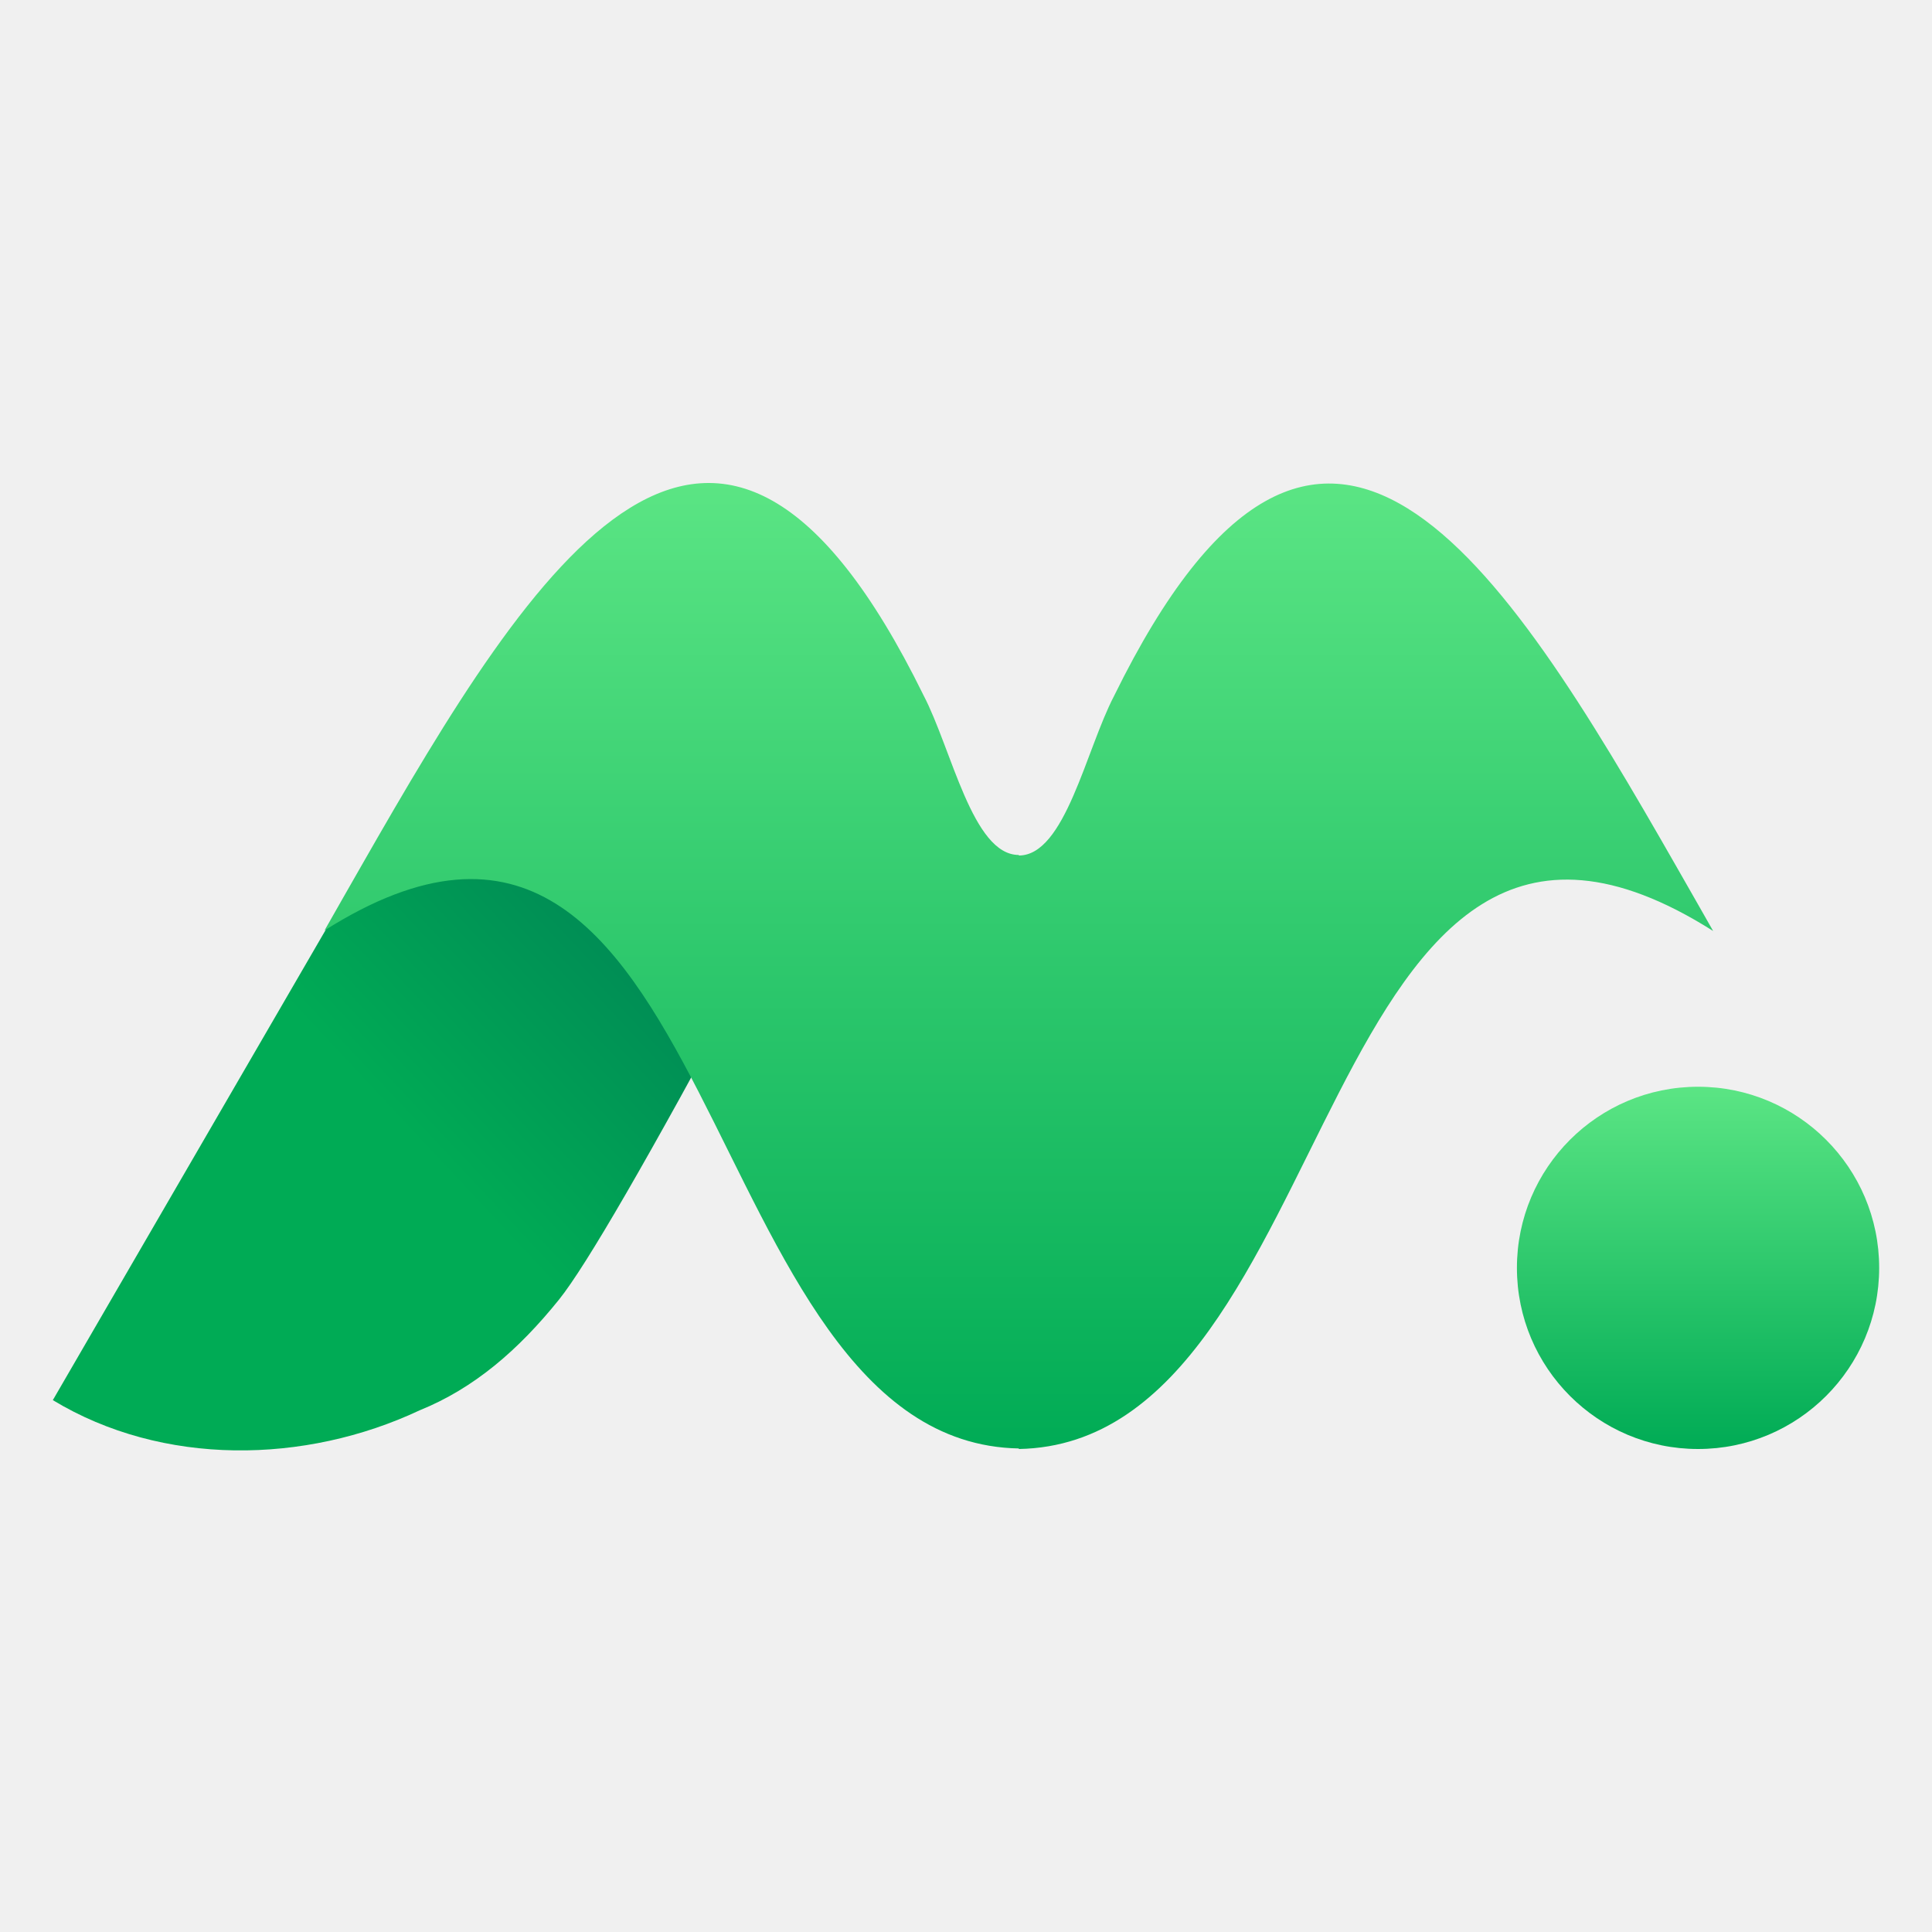
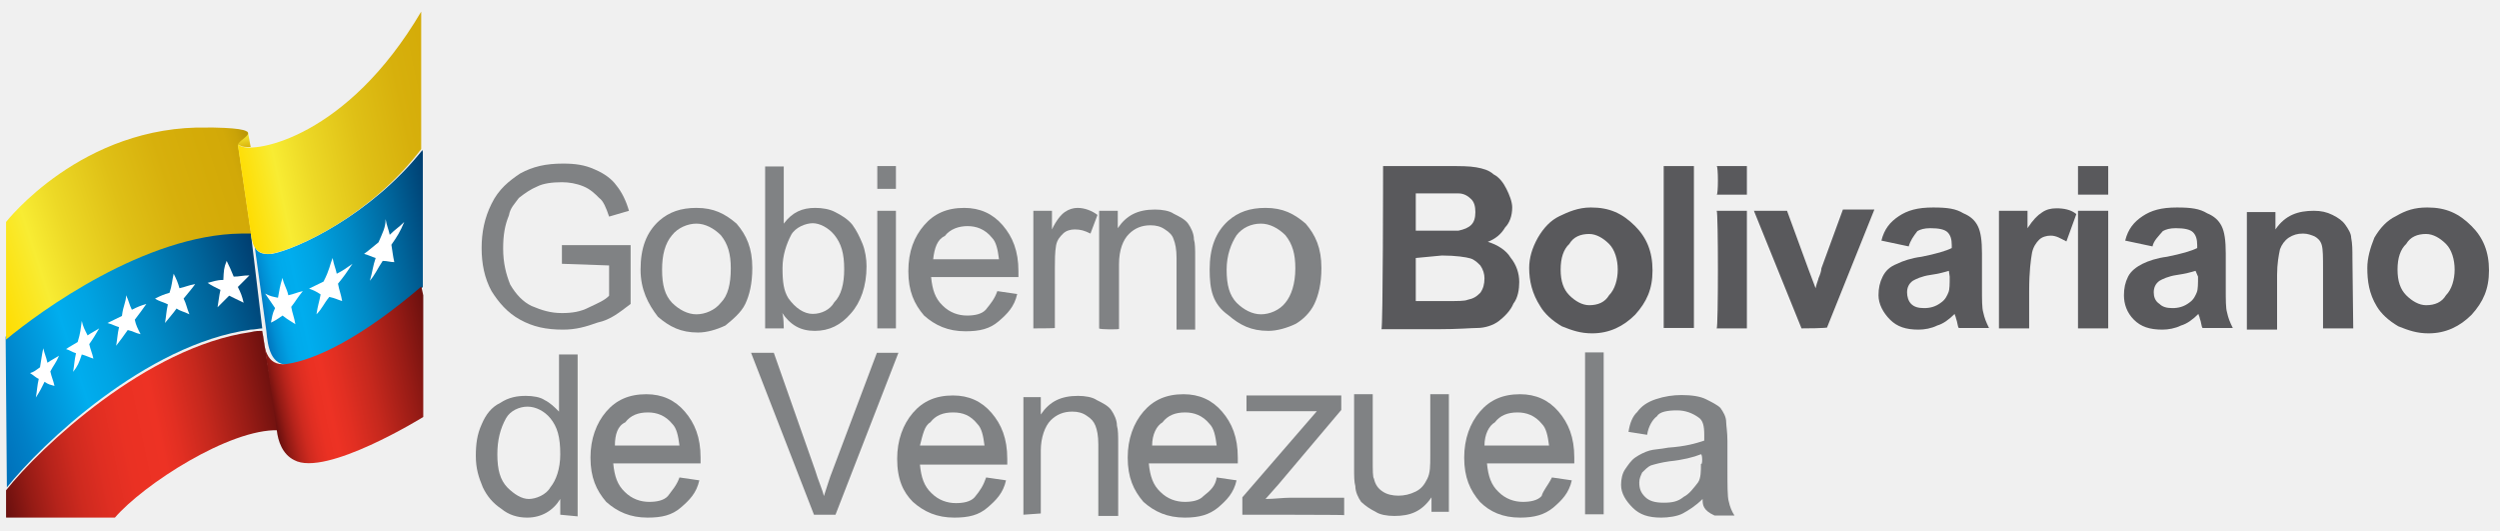
- <svg xmlns="http://www.w3.org/2000/svg" height="512" viewBox="0 0 512 512" width="512">
-   <linearGradient id="a" x1="100%" x2="50%" y1="5.663%" y2="50%">
-     <stop offset="0" stop-color="#007b55" />
-     <stop offset="1" stop-color="#00ab55" />
-   </linearGradient>
-   <linearGradient id="b" x1="50%" x2="50%" y1="0%" y2="100%">
-     <stop offset="0" stop-color="#5be584" />
-     <stop offset="1" stop-color="#00ab55" />
-   </linearGradient>
-   <g fill="none" fill-rule="evenodd" transform="translate(14 128)">
-     <path d="m92.807 83.107c44.289 22.889 46.308 23.935 46.401 23.98.012.009.642.333 44.793 23.153-26.072 48.54-42.693 77.266-49.868 86.179-10.759 13.37-22.495 23.493-36.93 29.334-30.346 14.262-68.07 14.929-97.202-2.704z" fill="url(#a)" />
-     <g fill="url(#b)">
-       <path d="m430.31 101.726c-46.271-80.956-94.1-157.228-149.043-45.344-7.516 14.383-12.995 42.337-25.267 42.337v-.142c-12.272 0-17.749-27.953-25.265-42.337-54.945-111.885-102.774-35.612-149.045 45.344-3.482 6.105-6.827 11.932-9.69 16.996 106.038-67.127 97.11 135.666 184 137.278v.142c86.891-1.611 77.962-204.405 184-137.28-2.861-5.062-6.206-10.889-9.69-16.994" />
-       <path d="m436 256c26.509 0 48-21.491 48-48s-21.491-48-48-48-48 21.491-48 48 21.491 48 48 48" />
-     </g>
+ <svg xmlns="http://www.w3.org/2000/svg" viewBox="22.236 13.191 603.781 128.109" style="enable-background:new 0 0 652 652;">
+   <defs>
+     <style type="text/css">
+ 	.st0{clip-path:url(#SVGID_2_);fill:url(#SVGID_3_);}
+ 	.st1{clip-path:url(#SVGID_5_);fill:url(#SVGID_6_);}
+ 	.st2{clip-path:url(#SVGID_8_);fill:url(#SVGID_9_);}
+ 	.st3{clip-path:url(#SVGID_11_);fill:url(#SVGID_12_);}
+ 	.st4{clip-path:url(#SVGID_14_);fill:url(#SVGID_15_);}
+ 	.st5{clip-path:url(#SVGID_17_);fill:url(#SVGID_18_);}
+ 	.st6{clip-path:url(#SVGID_20_);fill:url(#SVGID_21_);}
+ 	.st7{fill:#FFFFFF;}
+ 	.st8{fill:#808284;}
+ 	.st9{fill:#59595C;}
+ </style>
+   </defs>
+   <g transform="matrix(1, 0, 0, 1, 0, -243)">
+     <g>
+       <g>
+         <g>
+           <g>
+             <g>
+               <g>
+                 <g>
+                   <defs>
+                     <path id="SVGID_1_" d="M80.4,311.9c-22.9,0.3-48.1,19-56.8,25.6l0.3,36.4c8.3-10.4,33.6-34.6,58.9-38.1 c1,0,2.1-0.3,2.8-0.3L82.9,313c0-0.7-0.3-1-0.3-1.7C81.5,311.6,81.1,311.6,80.4,311.9L80.4,311.9" />
+                   </defs>
+                   <clipPath id="SVGID_2_">
+                     <path d="M80.4,311.9c-22.9,0.3-48.1,19-56.8,25.6l0.3,36.4c8.3-10.4,33.6-34.6,58.9-38.1 c1,0,2.1-0.3,2.8-0.3L82.9,313c0-0.7-0.3-1-0.3-1.7C81.5,311.6,81.1,311.6,80.4,311.9L80.4,311.9" transform="matrix(1, 0, 0, 1, 0, 0)" style="overflow: visible;" />
+                   </clipPath>
+                   <linearGradient id="SVGID_3_" gradientUnits="userSpaceOnUse" x1="230.018" y1="613.289" x2="233.783" y2="613.289" gradientTransform="matrix(18.9267 -6.1497 -6.1497 -18.9267 -564.1332 13377.143)">
+                     <stop offset="0" style="stop-color:#006FB9" />
+                     <stop offset="0.109" style="stop-color:#0080C7" />
+                     <stop offset="0.322" style="stop-color:#00ABEC" />
+                     <stop offset="0.333" style="stop-color:#00ADEE" />
+                     <stop offset="0.432" style="stop-color:#00A4E3" />
+                     <stop offset="0.602" style="stop-color:#008BC7" />
+                     <stop offset="0.823" style="stop-color:#006399" />
+                     <stop offset="1" style="stop-color:#003E70" />
+                   </linearGradient>
+                   <polygon class="st0" points="5.3,318.1 80.4,293.6 103.6,368.3 29.5,391.9 &#09;&#09;&#09;&#09;&#09;&#09;&#09;&#09;" />
+                 </g>
+               </g>
+             </g>
+           </g>
+         </g>
+       </g>
+     </g>
+     <g>
+       <g>
+         <g>
+           <g>
+             <g>
+               <g>
+                 <g>
+                   <defs>
+                     <path id="SVGID_4_" d="M88,317.5c-3.1,0.3-4.5-0.7-4.5-3.8l3.1,22.5l0,0c0.3,3.5,1,8.7,5.9,8c6.9-1,18-5.9,31.9-18.7v-33.2 C111.9,308.1,93.9,316.4,88,317.5" />
+                   </defs>
+                   <clipPath id="SVGID_5_">
+                     <path d="M88,317.5c-3.1,0.3-4.5-0.7-4.5-3.8l3.1,22.5l0,0c0.3,3.5,1,8.7,5.9,8c6.9-1,18-5.9,31.9-18.7v-33.2 C111.9,308.1,93.9,316.4,88,317.5" transform="matrix(1, 0, 0, 1, 0, 0)" style="overflow: visible;" />
+                   </clipPath>
+                   <linearGradient id="SVGID_6_" gradientUnits="userSpaceOnUse" x1="226.343" y1="606.533" x2="230.107" y2="606.533" gradientTransform="matrix(12.1364 -2.5797 -2.5797 -12.1364 -1099.347 8267.69)">
+                     <stop offset="0" style="stop-color:#006FB9" />
+                     <stop offset="0.013" style="stop-color:#0077C0" />
+                     <stop offset="0.057" style="stop-color:#008FD4" />
+                     <stop offset="0.103" style="stop-color:#00A0E3" />
+                     <stop offset="0.154" style="stop-color:#00AAEB" />
+                     <stop offset="0.218" style="stop-color:#00ADEE" />
+                     <stop offset="0.334" style="stop-color:#00A4E3" />
+                     <stop offset="0.534" style="stop-color:#008BC7" />
+                     <stop offset="0.793" style="stop-color:#006399" />
+                     <stop offset="1" style="stop-color:#003E70" />
+                   </linearGradient>
+                   <polygon class="st1" points="71.8,293.9 122.3,283.2 135.1,342.4 84.6,353.5 &#09;&#09;&#09;&#09;&#09;&#09;&#09;&#09;" />
+                 </g>
+               </g>
+             </g>
+           </g>
+         </g>
+       </g>
+     </g>
+     <g>
+       <g>
+         <g>
+           <g>
+             <g>
+               <g>
+                 <g>
+                   <defs>
+                     <path id="SVGID_7_" d="M85.6,336.1c-0.7,0-1.7,0-2.8,0.3C57.6,340,32,364.2,23.7,374.6v6.6H50c6.9-8,27.7-21.5,39.5-21.1 L85.6,336.1L85.6,336.1z" />
+                   </defs>
+                   <clipPath id="SVGID_8_">
+                     <path d="M85.6,336.1c-0.7,0-1.7,0-2.8,0.3C57.6,340,32,364.2,23.7,374.6v6.6H50c6.9-8,27.7-21.5,39.5-21.1 L85.6,336.1L85.6,336.1z" transform="matrix(1, 0, 0, 1, 0, 0)" style="overflow: visible;" />
+                   </clipPath>
+                   <linearGradient id="SVGID_9_" gradientUnits="userSpaceOnUse" x1="230.056" y1="610.542" x2="233.82" y2="610.542" gradientTransform="matrix(18.1812 -3.8646 -3.8646 -18.1812 -1802.302 12355.489)">
+                     <stop offset="0" style="stop-color:#6A100E" />
+                     <stop offset="0.009" style="stop-color:#6F110F" />
+                     <stop offset="0.091" style="stop-color:#951B15" />
+                     <stop offset="0.176" style="stop-color:#B5231B" />
+                     <stop offset="0.264" style="stop-color:#CE2A1F" />
+                     <stop offset="0.355" style="stop-color:#DF2E22" />
+                     <stop offset="0.454" style="stop-color:#EA3123" />
+                     <stop offset="0.57" style="stop-color:#ED3224" />
+                     <stop offset="0.632" style="stop-color:#E22F22" />
+                     <stop offset="0.741" style="stop-color:#C5281D" />
+                     <stop offset="0.882" style="stop-color:#961B15" />
+                     <stop offset="1" style="stop-color:#6A100E" />
+                   </linearGradient>
+                   <polygon class="st2" points="14.6,337.5 86.7,322.6 98.1,379.4 26.4,394 &#09;&#09;&#09;&#09;&#09;&#09;&#09;&#09;" />
+                 </g>
+               </g>
+             </g>
+           </g>
+         </g>
+       </g>
+     </g>
+     <g>
+       <g>
+         <g>
+           <g>
+             <g>
+               <g>
+                 <g>
+                   <defs>
+                     <path id="SVGID_10_" d="M91.5,344.1c-5.2,0.7-5.5-4.5-5.9-8l0,0l3.5,23.9c0.3,2.8,1.4,5.9,4.2,7.3 c7.6,4.2,31.2-10.4,31.2-10.4v-31.9C109.5,337.9,98.4,343.1,91.5,344.1" />
+                   </defs>
+                   <clipPath id="SVGID_11_">
+                     <path d="M91.5,344.1c-5.2,0.7-5.5-4.5-5.9-8l0,0l3.5,23.9c0.3,2.8,1.4,5.9,4.2,7.3 c7.6,4.2,31.2-10.4,31.2-10.4v-31.9C109.5,337.9,98.4,343.1,91.5,344.1" transform="matrix(1, 0, 0, 1, 0, 0)" style="overflow: visible;" />
+                   </clipPath>
+                   <linearGradient id="SVGID_12_" gradientUnits="userSpaceOnUse" x1="223.821" y1="602.624" x2="227.586" y2="602.624" gradientTransform="matrix(10.778 -2.2909 -2.2909 -10.778 -944.2495 7359.971)">
+                     <stop offset="0" style="stop-color:#6A100E" />
+                     <stop offset="0.005" style="stop-color:#6F110F" />
+                     <stop offset="0.052" style="stop-color:#951B15" />
+                     <stop offset="0.101" style="stop-color:#B5231B" />
+                     <stop offset="0.151" style="stop-color:#CE2A1F" />
+                     <stop offset="0.204" style="stop-color:#DF2E22" />
+                     <stop offset="0.261" style="stop-color:#EA3123" />
+                     <stop offset="0.327" style="stop-color:#ED3224" />
+                     <stop offset="0.424" style="stop-color:#E22F22" />
+                     <stop offset="0.595" style="stop-color:#C5281D" />
+                     <stop offset="0.816" style="stop-color:#961B15" />
+                     <stop offset="1" style="stop-color:#6A100E" />
+                   </linearGradient>
+                   <polygon class="st3" points="76.3,327.1 122.3,317.5 133.7,369.4 88,379.4 &#09;&#09;&#09;&#09;&#09;&#09;&#09;&#09;" />
+                 </g>
+               </g>
+             </g>
+           </g>
+         </g>
+       </g>
+     </g>
+     <g>
+       <g>
+         <g>
+           <g>
+             <g>
+               <g>
+                 <g>
+                   <defs>
+                     <path id="SVGID_13_" d="M79.7,291.1c0,0,0.3,0.3,0.7,0.3c0.3,0.3,1.4,0.3,2.4,0.3l0,0l-0.7-3.8 C81.5,289.1,79.4,290.1,79.7,291.1" />
+                   </defs>
+                   <clipPath id="SVGID_14_">
+                     <path d="M79.7,291.1c0,0,0.3,0.3,0.7,0.3c0.3,0.3,1.4,0.3,2.4,0.3l0,0l-0.7-3.8 C81.5,289.1,79.4,290.1,79.7,291.1" transform="matrix(1, 0, 0, 1, 0, 0)" style="overflow: visible;" />
+                   </clipPath>
+                   <linearGradient id="SVGID_15_" gradientUnits="userSpaceOnUse" x1="77.856" y1="853.402" x2="81.626" y2="853.402" gradientTransform="matrix(-0.2121 -0.9982 -0.9982 0.2121 949.4977 189.0639)">
+                     <stop offset="0" style="stop-color:#D4AB08" />
+                     <stop offset="0.54" style="stop-color:#E9D021" />
+                     <stop offset="1" style="stop-color:#F8EC33" />
+                   </linearGradient>
+                   <polygon class="st4" points="79.4,292.2 78,288 82.2,287.3 83.2,291.8 &#09;&#09;&#09;&#09;&#09;&#09;&#09;&#09;" />
+                 </g>
+               </g>
+             </g>
+           </g>
+         </g>
+       </g>
+     </g>
+     <g>
+       <g>
+         <g>
+           <g>
+             <g>
+               <g>
+                 <g>
+                   <defs>
+                     <path id="SVGID_16_" d="M23.7,309.8v28.4c8.3-6.9,33.6-25.3,56.8-25.6c1,0,1.7,0,2.4,0l-3.1-21.1c-1-1.7,9-4.2-5.9-4.5 c-0.3,0-1,0-1.4,0C42,286.3,23.7,309.8,23.7,309.8" />
+                   </defs>
+                   <clipPath id="SVGID_17_">
+                     <path d="M23.7,309.8v28.4c8.3-6.9,33.6-25.3,56.8-25.6c1,0,1.7,0,2.4,0l-3.1-21.1c-1-1.7,9-4.2-5.9-4.5 c-0.3,0-1,0-1.4,0C42,286.3,23.7,309.8,23.7,309.8" transform="matrix(1, 0, 0, 1, 0, 0)" style="overflow: visible;" />
+                   </clipPath>
+                   <linearGradient id="SVGID_18_" gradientUnits="userSpaceOnUse" x1="229.502" y1="613.922" x2="233.267" y2="613.922" gradientTransform="matrix(17.837 -5.7956 -5.7956 -17.837 -516.2161 12604.748)">
+                     <stop offset="0" style="stop-color:#FFDC00" />
+                     <stop offset="0.182" style="stop-color:#F8EC33" />
+                     <stop offset="0.305" style="stop-color:#EDD926" />
+                     <stop offset="0.506" style="stop-color:#DFC016" />
+                     <stop offset="0.689" style="stop-color:#D7B00C" />
+                     <stop offset="0.836" style="stop-color:#D4AB08" />
+                     <stop offset="0.921" style="stop-color:#D2A908" />
+                     <stop offset="0.961" style="stop-color:#CAA307" />
+                     <stop offset="0.991" style="stop-color:#BE9906" />
+                     <stop offset="1" style="stop-color:#B89505" />
+                   </linearGradient>
+                   <polygon class="st5" points="8.1,291.5 82.2,267.3 103.3,333 29.5,357.3 &#09;&#09;&#09;&#09;&#09;&#09;&#09;&#09;" />
+                 </g>
+               </g>
+             </g>
+           </g>
+         </g>
+       </g>
+     </g>
+     <g>
+       <g>
+         <g>
+           <g>
+             <g>
+               <g>
+                 <g>
+                   <defs>
+                     <path id="SVGID_19_" d="M80.4,291.5c-0.3,0-0.3-0.3-0.7-0.3l3.1,21.1c0.3,2.4,0.7,5.5,4.8,5.2c6.2-1,24.2-9.3,36.4-25.3 v-33.2l0,0C106.1,289.4,83.9,293.2,80.4,291.5" />
+                   </defs>
+                   <clipPath id="SVGID_20_">
+                     <path d="M80.4,291.5c-0.3,0-0.3-0.3-0.7-0.3l3.1,21.1c0.3,2.4,0.7,5.5,4.8,5.2c6.2-1,24.2-9.3,36.4-25.3 v-33.2l0,0C106.1,289.4,83.9,293.2,80.4,291.5" transform="matrix(1, 0, 0, 1, 0, 0)" style="overflow: visible;" />
+                   </clipPath>
+                   <linearGradient id="SVGID_21_" gradientUnits="userSpaceOnUse" x1="228.329" y1="609.65" x2="232.093" y2="609.65" gradientTransform="matrix(13.4628 -2.8616 -2.8616 -13.4628 -1250.808 9154.517)">
+                     <stop offset="0" style="stop-color:#FFDC00" />
+                     <stop offset="0.182" style="stop-color:#F8EC33" />
+                     <stop offset="0.336" style="stop-color:#EDD926" />
+                     <stop offset="0.587" style="stop-color:#DFC016" />
+                     <stop offset="0.816" style="stop-color:#D7B00C" />
+                     <stop offset="1" style="stop-color:#D4AB08" />
+                   </linearGradient>
+                   <polygon class="st6" points="67.6,261.7 122.3,250.3 136.2,315.4 81.1,327.1 &#09;&#09;&#09;&#09;&#09;&#09;&#09;&#09;" />
+                 </g>
+               </g>
+             </g>
+           </g>
+         </g>
+       </g>
+     </g>
+     <path class="st7" d="M32.7,340.3c0.3,1.4,0.7,2.1,1,3.5c1-0.7,1.7-1,2.8-1.7c-0.7,1.7-1.4,2.4-2.1,3.8c0.3,1.4,0.7,2.1,1,3.5 c-1-0.3-1.4-0.3-2.4-1c-0.7,1.4-1,2.1-2.1,3.8c0.3-1.7,0.3-2.8,0.7-4.5c-0.7-0.3-1-0.7-2.1-1.4c1-0.3,1.4-0.7,2.4-1.4 C32.3,342.7,32.3,342,32.7,340.3" />
+     <path class="st7" d="M42,333.7c0.3,1.4,0.7,2.1,1.4,3.5c1-0.7,1.7-1,2.8-1.7c-1,1.7-1.4,2.4-2.4,3.8c0.3,1.4,0.7,2.1,1,3.5 c-1-0.3-1.7-0.7-2.8-1c-0.7,2.1-1,2.8-2.1,4.2c0.3-1.7,0.3-2.8,0.7-4.5c-1-0.3-1.4-0.7-2.4-1c1-0.7,1.7-1,2.8-1.7 C41.7,336.5,41.7,335.8,42,333.7" />
+     <path class="st7" d="M52.7,327.5c0.7,1.4,0.7,2.1,1.4,3.5c1.4-0.7,2.1-1,3.5-1.4c-1,1.4-1.7,2.4-2.8,3.8c0.3,1.4,0.7,2.1,1.4,3.5 c-1.4-0.3-1.7-0.7-3.1-1c-1,1.4-1.7,2.4-2.8,3.8c0.3-1.7,0.3-2.8,0.7-4.5c-1-0.3-1.7-0.7-2.8-1c1.4-0.7,2.1-1,3.5-1.7 C52,329.9,52.7,329.2,52.7,327.5" />
+     <path class="st7" d="M64.2,322.3c0.7,1.4,1,2.1,1.4,3.5c1.4-0.3,2.1-0.7,3.8-1c-1,1.4-1.7,2.1-2.8,3.5c0.7,1.4,0.7,2.1,1.4,3.8 c-1.4-0.7-2.1-0.7-3.1-1.4c-1,1.4-1.7,2.1-2.8,3.5c0.3-1.7,0.3-2.8,0.7-4.5c-1.4-0.7-2.1-0.7-3.1-1.4c1.4-0.7,2.1-1,3.5-1.4 C63.8,325.1,63.8,324,64.2,322.3" />
+     <path class="st7" d="M77,319.2c0.7,1.4,1,2.1,1.7,3.8c1.4,0,2.1-0.3,3.8-0.3c-1,1-1.7,1.7-2.8,2.8c0.7,1.4,1,2.1,1.4,3.8 c-1.4-0.7-2.1-1-3.5-1.7c-1,1-1.7,1.7-2.8,2.8c0.3-1.7,0.3-2.4,0.7-4.2c-1.4-0.7-2.1-1-3.1-1.7c1.4-0.3,2.1-0.7,3.8-0.7 C76.3,321.6,76.3,320.9,77,319.2" />
+     <path class="st7" d="M90.5,323.3c0.3,1.7,1,2.4,1.4,4.2c1.4-0.3,2.1-0.7,3.5-1c-1.4,1.7-1.7,2.4-2.8,3.8c0.3,1.7,0.7,2.4,1,4.2 c-1-0.7-1.7-1-3.1-2.1c-1.4,1-2.1,1.4-2.8,1.7c0.3-1.4,0.3-2.1,1-3.5c-1-1.4-1.4-2.1-2.4-3.5c1.4,0.7,1.7,0.7,3.1,1 C89.8,326.1,89.8,325.4,90.5,323.3" />
+     <path class="st7" d="M102.6,318.5c0.3,1.7,0.7,2.4,1,3.8c1.4-0.7,2.4-1.4,3.8-2.4c-1.4,2.1-2.1,3.1-3.5,4.8c0.3,1.7,0.7,2.4,1,4.2 c-1-0.3-1.7-0.7-3.1-1c-1.4,1.7-1.7,2.8-3.1,4.2c0.3-2.1,0.7-3.1,1-4.8c-1-0.7-1.7-1-2.8-1.4c1.4-0.7,2.1-1,3.5-1.7 C101.9,321.3,101.9,320.2,102.6,318.5" />
+     <path class="st7" d="M115.4,309.1c0.3,1.7,0.7,2.4,1,3.8c1.4-1.4,2.1-1.7,3.5-3.1c-1,2.4-1.7,3.5-3.1,5.5c0.3,1.7,0.3,2.4,0.7,4.2 c-1,0-1.7-0.3-2.8-0.3c-1.4,2.1-1.7,3.1-3.1,4.8c0.7-2.4,0.7-3.5,1.4-5.5c-1-0.3-1.7-0.7-2.8-1c1.4-1,2.1-1.7,3.5-2.8 C114.7,312.3,115.4,311.2,115.4,309.1" />
+     <path class="st8" d="M142.4,365.9c0,3.8,0.7,6.2,2.4,8c1.7,1.7,3.5,2.8,5.2,2.8c1.7,0,4.2-1,5.2-2.8c1.4-1.7,2.4-4.5,2.4-8 c0-4.2-0.7-6.6-2.4-8.7c-1.4-1.7-3.5-2.8-5.5-2.8s-4.2,1-5.2,2.8C143.1,359.7,142.4,362.5,142.4,365.9 M157.6,380.5v-3.8 c-1.7,2.8-4.5,4.5-8,4.5c-2.4,0-4.5-0.7-6.2-2.1c-2.1-1.4-3.5-3.1-4.5-5.2c-1-2.4-1.7-4.5-1.7-7.6c0-2.8,0.3-5.2,1.4-7.6 c1-2.4,2.4-4.2,4.5-5.2c2.1-1.4,4.2-1.7,6.2-1.7c1.7,0,3.5,0.3,4.5,1c1.4,0.7,2.4,1.7,3.5,2.8v-13.8h4.5v39.1L157.6,380.5 L157.6,380.5z" />
+     <path class="st8" d="M170.8,363.8h15.6c-0.3-2.4-0.7-4.2-1.7-5.2c-1.7-2.1-3.8-2.8-5.9-2.8c-2.4,0-4.2,0.7-5.5,2.4 C171.5,359,170.8,361.1,170.8,363.8 M186.4,371.5l4.8,0.7c-0.7,3.1-2.4,4.8-4.5,6.6s-4.5,2.4-8,2.4c-4.2,0-7.3-1.4-10-3.8 c-2.4-2.8-3.8-5.9-3.8-10.7c0-4.5,1.4-8.3,3.8-11.1c2.4-2.8,5.5-4.2,9.7-4.2c3.8,0,6.9,1.4,9.3,4.2c2.4,2.8,3.8,6.2,3.8,11.1 c0,0.3,0,0.7,0,1.4h-21.1c0.3,3.1,1,5.2,2.8,6.9c1.7,1.7,3.8,2.4,5.9,2.4c1.7,0,3.5-0.3,4.5-1.4 C184.6,374.6,185.7,373.5,186.4,371.5" />
+     <path class="st8" d="M218.9,380.5l-15.2-39.1h5.5l10,28.4c0.7,2.4,1.7,4.5,2.1,6.2c0.7-2.1,1.4-4.5,2.1-6.2l10.7-28.4h5.2 l-15.2,39.1H218.9z" />
+     <path class="st8" d="M244.5,363.8h15.6c-0.3-2.4-0.7-4.2-1.7-5.2c-1.7-2.1-3.5-2.8-5.9-2.8c-2.4,0-4.2,0.7-5.5,2.4 C245.6,359,245.2,361.1,244.5,363.8 M260.5,371.5l4.8,0.7c-0.7,3.1-2.4,4.8-4.5,6.6s-4.5,2.4-8,2.4c-4.2,0-7.3-1.4-10-3.8 c-2.4-2.4-3.8-5.5-3.8-10.4c0-4.5,1.4-8.3,3.8-11.1c2.4-2.8,5.5-4.2,9.7-4.2c3.8,0,6.9,1.4,9.3,4.2c2.4,2.8,3.8,6.2,3.8,11.1 c0,0.3,0,0.7,0,1.4h-21.1c0.3,3.1,1,5.2,2.8,6.9c1.7,1.7,3.8,2.4,5.9,2.4c1.7,0,3.5-0.3,4.5-1.4 C259.1,374.6,259.8,373.5,260.5,371.5" />
+     <path class="st8" d="M269.5,380.5v-28.4h4.2v4.2c2.1-3.1,4.8-4.5,9-4.5c1.7,0,3.5,0.3,4.5,1c1.4,0.7,2.8,1.4,3.5,2.4 c0.7,1,1.4,2.4,1.4,3.8c0.3,1,0.3,2.4,0.3,4.5v17.3h-4.8v-17.3c0-2.1-0.3-3.5-0.7-4.5s-1-1.7-2.1-2.4c-1-0.7-2.1-1-3.5-1 c-2.1,0-3.8,0.7-5.2,2.1c-1.4,1.4-2.4,4.2-2.4,7.3v15.2L269.5,380.5C269.5,380.1,269.5,380.5,269.5,380.5z" />
+     <path class="st8" d="M300.6,363.8h15.6c-0.3-2.4-0.7-4.2-1.7-5.2c-1.7-2.1-3.8-2.8-5.9-2.8c-2.4,0-4.2,0.7-5.5,2.4 C301.7,359,300.6,361.1,300.6,363.8 M316.2,371.5l4.8,0.7c-0.7,3.1-2.4,4.8-4.5,6.6c-2.1,1.7-4.5,2.4-8,2.4c-4.2,0-7.3-1.4-10-3.8 c-2.4-2.8-3.8-5.9-3.8-10.7c0-4.5,1.4-8.3,3.8-11.1c2.4-2.8,5.5-4.2,9.7-4.2c3.8,0,6.9,1.4,9.3,4.2c2.4,2.8,3.8,6.2,3.8,11.1 c0,0.3,0,0.7,0,1.4h-21.5c0.3,3.1,1,5.2,2.8,6.9c1.7,1.7,3.8,2.4,5.9,2.4c1.7,0,3.5-0.3,4.5-1.4 C314.8,374.6,315.9,373.5,316.2,371.5" />
+     <path class="st8" d="M322.4,380.5v-4.2l18-20.8c-2.1,0-4.2,0-5.2,0h-11.8v-3.8h22.9v3.5l-15.2,18l-3.1,3.5c2.1,0,4.2-0.3,5.9-0.3 H347v4.2C347,380.5,322.4,380.5,322.4,380.5z" />
+     <path class="st8" d="M368.1,380.5v-4.2c-2.4,3.5-5.2,4.5-9,4.5c-1.7,0-3.5-0.3-4.5-1c-1.4-0.7-2.4-1.4-3.5-2.4 c-0.7-1-1.4-2.4-1.4-3.8c-0.3-1-0.3-2.4-0.3-4.5v-17.7h4.5V367c0,2.8,0,4.5,0.3,4.8c0.3,1.4,1,2.4,2.1,3.1c1,0.7,2.4,1,3.8,1 s2.8-0.3,4.2-1c1.4-0.7,2.1-1.7,2.8-3.1s0.7-3.1,0.7-5.5v-14.9h4.5v28.4h-4.2V380.5z" />
+     <path class="st8" d="M380.9,363.8h15.6c-0.3-2.4-0.7-4.2-1.7-5.2c-1.7-2.1-3.8-2.8-5.9-2.8c-2.4,0-4.2,0.7-5.5,2.4 C382,359,380.9,361.1,380.9,363.8 M397.2,371.5l4.8,0.7c-0.7,3.1-2.4,4.8-4.5,6.6c-2.1,1.7-4.5,2.4-8,2.4c-4.2,0-7.3-1.4-9.7-3.8 c-2.4-2.8-3.8-5.9-3.8-10.7c0-4.5,1.4-8.3,3.8-11.1c2.4-2.8,5.5-4.2,9.7-4.2c3.8,0,6.9,1.4,9.3,4.2c2.4,2.8,3.8,6.2,3.8,11.1 c0,0.3,0,0.7,0,1.4h-21.1c0.3,3.1,1,5.2,2.8,6.9c1.7,1.7,3.8,2.4,5.9,2.4c1.7,0,3.5-0.3,4.5-1.4 C395.1,374.6,396.2,373.5,397.2,371.5" />
+     <rect x="405.2" y="341.3" class="st8" width="4.5" height="39.1" />
+     <path class="st8" d="M433.2,365.9c-1.7,0.7-4.5,1.4-7.6,1.7c-2.1,0.3-3.5,0.7-4.5,1c-0.7,0.3-1.4,1-2.1,1.7 c-0.3,0.7-0.7,1.4-0.7,2.4c0,1.4,0.3,2.4,1.4,3.5c1,1,2.4,1.4,4.5,1.4c2.1,0,3.5-0.3,4.8-1.4c1.4-0.7,2.4-2.1,3.5-3.5 c0.7-1,0.7-2.8,0.7-4.5C433.6,368.7,433.6,365.9,433.2,365.9z M433.6,376.7c-1.7,1.7-3.5,2.8-4.8,3.5s-3.5,1-5.2,1 c-3.1,0-5.2-0.7-6.9-2.4c-1.7-1.7-2.8-3.5-2.8-5.5c0-1.4,0.3-2.8,1-3.8c0.7-1,1.4-2.1,2.4-2.8c1-0.7,2.4-1.4,3.5-1.7 c1-0.3,2.4-0.3,4.5-0.7c4.2-0.3,6.6-1,8.7-1.7c0-0.7,0-1,0-1.4c0-2.1-0.3-3.5-1.4-4.2c-1.4-1-3.1-1.7-5.2-1.7 c-2.1,0-4.2,0.3-4.8,1.4c-1,0.7-2.1,2.4-2.4,4.5l-4.5-0.7c0.3-2.1,1-3.8,2.1-4.8c1-1.4,2.4-2.4,4.5-3.1s4.2-1,6.2-1 c2.4,0,4.5,0.3,5.9,1s2.8,1.4,3.5,2.1c0.7,1,1.4,2.1,1.4,3.5c0,0.7,0.3,2.4,0.3,4.5v6.2c0,4.5,0,7.3,0.3,8.3 c0.3,1.4,0.7,2.4,1.4,3.5h-4.8C433.6,379.4,433.6,378,433.6,376.7" />
+     <path class="st8" d="M158,319.9v-4.5h16.6v14.2c-2.8,2.1-4.8,3.8-8,4.5c-2.8,1-5.2,1.7-8.3,1.7c-4.2,0-7.3-0.7-10.4-2.4 c-3.1-1.7-5.2-4.2-6.9-6.9c-1.7-3.1-2.4-6.6-2.4-10.4c0-3.8,0.7-7.3,2.4-10.7c1.7-3.5,4.2-5.5,6.9-7.3c3.1-1.7,6.2-2.4,10.4-2.4 c2.8,0,5.2,0.3,7.6,1.4c2.4,1,4.2,2.4,5.2,3.8c1.4,1.7,2.4,3.8,3.1,6.2l-4.8,1.4c-0.7-2.1-1.4-3.8-2.4-4.5c-1-1-2.1-2.1-3.8-2.8 c-1.7-0.7-3.5-1-5.2-1c-2.4,0-4.5,0.3-5.9,1c-1.7,0.7-3.1,1.7-4.5,2.8c-1,1.4-2.1,2.4-2.4,4.2c-1,2.4-1.4,4.8-1.4,8 c0,3.5,0.7,6.2,1.7,8.7c1.4,2.4,3.1,4.2,5.2,5.2c2.4,1,4.5,1.7,7.3,1.7c2.4,0,4.5-0.3,6.6-1.4c2.1-1,3.8-1.7,4.8-2.8v-7.3 L158,319.9L158,319.9z" />
+     <path class="st8" d="M182.2,321.3c0,3.8,0.7,6.2,2.4,8c1.7,1.7,3.8,2.8,5.9,2.8c2.1,0,4.5-1,5.9-2.8c1.7-1.7,2.4-4.5,2.4-8.3 c0-3.5-0.7-5.9-2.4-8c-1.7-1.7-3.8-2.8-5.9-2.8c-2.1,0-4.5,1-5.9,2.8C182.9,315,182.2,317.8,182.2,321.3 M177,321.3 c0-5.2,1.4-9,4.5-11.8c2.4-2.1,5.2-3.1,9-3.1c4.2,0,6.9,1.4,9.7,3.8c2.4,2.8,3.8,5.9,3.8,10.7c0,3.8-0.7,6.6-1.7,8.7 c-1,2.1-3.1,3.8-4.8,5.2c-2.1,1-4.5,1.7-6.6,1.7c-4.2,0-6.9-1.4-9.7-3.8C178.8,329.6,177,326.1,177,321.3" />
+     <path class="st8" d="M211.3,320.9c0,3.5,0.3,5.5,1.4,7.3c1.7,2.4,3.8,3.8,5.9,3.8c2.1,0,4.2-1,5.2-2.8c1.7-1.7,2.4-4.5,2.4-8 c0-3.8-0.7-6.2-2.4-8.3c-1.4-1.7-3.5-2.8-5.2-2.8c-1.7,0-4.2,1-5.2,2.8C212.3,315,211.3,317.8,211.3,320.9 M211.6,335.5h-4.5v-39.1 h4.5v13.8c2.1-2.8,4.5-3.8,7.6-3.8c1.7,0,3.5,0.3,4.8,1c1.4,0.7,3.1,1.7,4.2,3.1c1,1.4,1.7,2.8,2.4,4.5s1,3.8,1,5.5 c0,4.8-1.4,8.7-3.8,11.4c-2.4,2.8-5.2,4.2-8.7,4.2s-5.9-1.4-8-4.5C211.6,332,211.6,335.5,211.6,335.5z" />
+     <path class="st8" d="M234.2,307.1h4.5v28.4h-4.5V307.1z M234.2,296.3h4.5v5.5h-4.5C234.2,301.9,234.2,296.3,234.2,296.3z" />
+     <path class="st8" d="M247.7,318.8h15.9c-0.3-2.4-0.7-4.2-1.7-5.2c-1.7-2.1-3.8-2.8-5.9-2.8c-2.1,0-4.2,0.7-5.5,2.4 C248.7,314,248,316.1,247.7,318.8 M263.2,326.5l4.8,0.7c-0.7,3.1-2.4,4.8-4.5,6.6s-4.5,2.4-8,2.4c-4.2,0-7.3-1.4-10-3.8 c-2.4-2.8-3.8-5.9-3.8-10.7c0-4.8,1.4-8.3,3.8-11.1c2.4-2.8,5.5-4.2,9.7-4.2c3.8,0,6.9,1.4,9.3,4.2c2.4,2.8,3.8,6.2,3.8,11.1 c0,0.3,0,0.7,0,1.4h-21.1c0.3,3.1,1,5.2,2.8,6.9c1.7,1.7,3.8,2.4,5.9,2.4c1.7,0,3.5-0.3,4.5-1.4 C261.5,329.6,262.5,328.5,263.2,326.5" />
+     <path class="st8" d="M271.9,335.5v-28.4h4.5v4.5c1-2.1,2.1-3.5,3.1-4.2s2.1-1,3.1-1c1.7,0,3.5,0.7,4.8,1.7l-1.7,4.5 c-1.4-0.7-2.4-1-3.8-1c-1,0-2.1,0.3-2.8,1c-0.7,0.7-1.4,1.4-1.7,2.8c-0.3,1.7-0.3,3.8-0.3,5.5v14.5 C277.1,335.5,271.9,335.5,271.9,335.5z" />
+     <path class="st8" d="M287.8,335.5v-28.4h4.5v4.2c2.1-3.1,4.8-4.5,9-4.5c1.7,0,3.5,0.3,4.5,1c1.4,0.7,2.8,1.4,3.5,2.4 c0.7,1,1.4,2.4,1.4,3.8c0.3,1,0.3,2.4,0.3,4.5v17.3h-4.5v-17.3c0-2.1-0.3-3.5-0.7-4.5c-0.3-1-1-1.7-2.1-2.4c-1-0.7-2.1-1-3.5-1 c-2.1,0-3.8,0.7-5.2,2.1c-1.4,1.4-2.4,3.8-2.4,7.3v15.6C293,335.8,287.8,335.8,287.8,335.5z" />
+     <path class="st8" d="M318.6,321.3c0,3.8,0.7,6.2,2.4,8c1.7,1.7,3.8,2.8,5.9,2.8c2.1,0,4.5-1,5.9-2.8c1.4-1.7,2.4-4.5,2.4-8.3 c0-3.5-0.7-5.9-2.4-8c-1.7-1.7-3.8-2.8-5.9-2.8c-2.4,0-4.5,1-5.9,2.8C319.7,315,318.6,317.8,318.6,321.3 M314.5,321.3 c0-5.2,1.4-9,4.5-11.8c2.4-2.1,5.2-3.1,9-3.1c4.2,0,6.9,1.4,9.7,3.8c2.4,2.8,3.8,5.9,3.8,10.7c0,3.8-0.7,6.6-1.7,8.7 c-1,2.1-2.8,3.8-4.5,4.8c-2.1,1-4.5,1.7-6.6,1.7c-4.2,0-6.9-1.4-9.7-3.8C315.2,329.6,314.5,326.1,314.5,321.3" />
+     <path class="st9" d="M364.3,318.5v10.4h7.3c3.1,0,4.5,0,5.2-0.3c1.4-0.3,2.1-0.7,3.1-1.7c0.7-1,1-2.1,1-3.5c0-1-0.3-2.1-1-3.1 c-0.7-0.7-1.4-1.4-2.4-1.7s-3.5-0.7-6.9-0.7L364.3,318.5L364.3,318.5z M364.3,302.9v9h4.8c3.1,0,4.8,0,5.5,0 c1.4-0.3,2.4-0.7,3.1-1.4s1-1.7,1-3.1c0-1.4-0.3-2.4-1-3.1c-0.7-0.7-1.7-1.4-3.1-1.4c-0.7,0-3.1,0-6.6,0H364.3L364.3,302.9z M356.4,296.3h15.6c3.1,0,5.2,0,6.9,0.3c1.7,0.3,3.1,0.7,4.2,1.7c1.4,0.7,2.4,2.1,3.1,3.5c0.7,1.4,1.4,3.1,1.4,4.5 c0,2.1-0.7,3.8-1.7,4.8c-1,1.7-2.4,2.8-4.2,3.5c2.4,0.7,4.5,2.1,5.5,3.8c1.4,1.7,2.1,3.8,2.1,5.9c0,1.7-0.3,3.8-1.4,5.2 c-0.7,1.7-2.1,3.1-3.5,4.2s-3.5,1.7-5.2,1.7c-1.4,0-4.5,0.3-9.7,0.3H356C356.4,335.8,356.4,296.3,356.4,296.3z" />
+     <path class="st9" d="M399.3,321.3c0,2.8,0.7,4.8,2.1,6.2c1.4,1.4,3.1,2.4,4.8,2.4c2.1,0,3.8-0.7,4.8-2.4c1.4-1.4,2.1-3.8,2.1-6.2 c0-2.4-0.7-4.8-2.1-6.2c-1.4-1.4-3.1-2.4-4.8-2.4c-2.1,0-3.8,0.7-4.8,2.4C400,316.4,399.3,318.5,399.3,321.3 M391.7,320.9 c0-2.4,0.7-4.8,2.1-7.3c1.4-2.4,3.1-4.2,5.2-5.2c2.1-1,4.5-2.1,7.6-2.1c4.5,0,7.6,1.4,10.7,4.5c2.8,2.8,4.2,6.2,4.2,10.7 c0,4.5-1.4,7.6-4.2,10.7c-2.8,2.8-6.2,4.5-10.4,4.5c-2.8,0-4.8-0.7-7.3-1.7c-2.4-1.4-4.2-3.1-5.2-4.8 C392.4,327.1,391.7,324,391.7,320.9" />
+     <rect x="424.2" y="296.3" class="st9" width="7.3" height="39.1" />
+     <path class="st9" d="M437,307.1h7.3v28.4H437C437.4,335.5,437.4,307.1,437,307.1z M437,296.3h7.3v6.9H437 C437.4,303.3,437.4,296.3,437,296.3z" />
+     <path class="st9" d="M457.5,335.5L446,307.1h8l5.2,14.2l1.7,4.5c0.3-1.4,0.7-2.1,0.7-2.4c0.3-0.7,0.7-1.7,0.7-2.4l5.2-14.2h7.6 l-11.4,28.4C464.4,335.5,457.5,335.5,457.5,335.5z" />
+     <path class="st9" d="M493.1,321.6c-1,0.3-2.4,0.7-4.5,1c-2.1,0.3-3.5,1-4.2,1.4c-1,0.7-1.4,1.7-1.4,2.8c0,1,0.3,2.1,1,2.8 c0.7,0.7,1.7,1,3.1,1s2.8-0.3,4.2-1.4c1-0.7,1.4-1.7,1.7-2.4c0.3-0.7,0.3-2.1,0.3-3.8L493.1,321.6L493.1,321.6z M483.4,315.7 l-6.6-1.4c0.7-2.8,2.1-4.5,4.2-5.9c2.1-1.4,4.5-2.1,8.3-2.1c3.5,0,5.5,0.3,7.3,1.4c1.7,0.7,2.8,1.7,3.5,3.1c0.7,1.4,1,3.5,1,6.6 v8.7c0,2.4,0,4.5,0.3,5.5c0.3,1.4,0.7,2.4,1.4,3.8h-7.3c-0.3-0.3-0.3-1.4-0.7-2.4c0-0.3-0.3-0.7-0.3-1c-1.4,1.4-2.8,2.4-4.2,2.8 c-1.4,0.7-3.1,1-4.5,1c-3.1,0-5.2-0.7-6.9-2.4c-1.7-1.7-2.8-3.8-2.8-5.9c0-1.7,0.3-3.1,1-4.5c0.7-1.4,1.7-2.4,3.5-3.1 c1.4-0.7,3.5-1.4,5.9-1.7c3.5-0.7,5.9-1.4,7.3-2.1v-0.7c0-1.4-0.3-2.4-1-3.1c-0.7-0.7-2.1-1-4.2-1c-1.4,0-2.4,0.3-3.1,0.7 C484.5,313.3,483.8,314.3,483.4,315.7" />
+     <path class="st9" d="M512.5,335.5h-7.3v-28.4h6.9v4.2c1.4-2.1,2.4-3.1,3.5-3.8c1-0.7,2.1-1,3.5-1c1.7,0,3.5,0.3,4.8,1.4l-2.4,6.6 c-1.4-0.7-2.4-1.4-3.8-1.4c-1,0-2.1,0.3-2.8,1c-0.7,0.7-1.4,1.7-1.7,3.1c-0.3,1.7-0.7,4.5-0.7,9.3L512.5,335.5L512.5,335.5z" />
+     <path class="st9" d="M524.3,307.1h7.3v28.4h-7.3V307.1z M524.3,296.3h7.3v6.9h-7.3V296.3z" />
+     <path class="st9" d="M552.7,321.6c-1,0.3-2.4,0.7-4.5,1s-3.5,1-4.2,1.4c-1,0.7-1.4,1.7-1.4,2.8c0,1,0.3,2.1,1.4,2.8 c0.7,0.7,1.7,1,3.1,1c1.4,0,2.8-0.3,4.2-1.4c1-0.7,1.4-1.7,1.7-2.4s0.3-2.1,0.3-3.8L552.7,321.6L552.7,321.6z M542.3,315.7 l-6.6-1.4c0.7-2.8,2.1-4.5,4.2-5.9s4.5-2.1,8.3-2.1c3.5,0,5.5,0.3,7.3,1.4c1.7,0.7,2.8,1.7,3.5,3.1s1,3.5,1,6.6v8.7 c0,2.4,0,4.5,0.3,5.5c0.3,1.4,0.7,2.4,1.4,3.8h-7.3c-0.3-0.3-0.3-1.4-0.7-2.4c0-0.3-0.3-0.7-0.3-1c-1.4,1.4-2.8,2.4-4.2,2.8 c-1.4,0.7-3.1,1-4.5,1c-3.1,0-5.2-0.7-6.9-2.4c-1.7-1.7-2.4-3.8-2.4-5.9c0-1.7,0.3-3.1,1-4.5s2.1-2.4,3.5-3.1 c1.4-0.7,3.5-1.4,5.9-1.7c3.5-0.7,5.9-1.4,7.3-2.1v-0.7c0-1.4-0.3-2.4-1-3.1c-0.7-0.7-2.1-1-4.2-1c-1.4,0-2.4,0.3-3.1,0.7 C543.7,313.3,542.6,314.3,542.3,315.7" />
+     <path class="st9" d="M590.8,335.5h-7.3v-14.2c0-3.1,0-4.8-0.3-5.9s-1-1.7-1.7-2.1c-0.7-0.3-1.7-0.7-2.8-0.7c-1.4,0-2.4,0.3-3.5,1 c-1,0.7-1.7,1.7-2.1,2.8c-0.3,1.4-0.7,3.5-0.7,6.2v13.2h-7.3v-28.4h6.9v4.2c2.4-3.5,5.5-4.5,9.3-4.5c1.7,0,3.1,0.3,4.5,1 s2.4,1.4,3.1,2.4c0.7,1,1.4,2.1,1.4,3.1c0.3,1.4,0.3,3.1,0.3,4.8L590.8,335.5L590.8,335.5z" />
+     <path class="st9" d="M601.5,321.3c0,2.8,0.7,4.8,2.1,6.2c1.4,1.4,3.1,2.4,4.8,2.4c2.1,0,3.8-0.7,4.8-2.4c1.4-1.4,2.1-3.8,2.1-6.2 c0-2.4-0.7-4.8-2.1-6.2c-1.4-1.4-3.1-2.4-4.8-2.4c-2.1,0-3.8,0.7-4.8,2.4C602.2,316.4,601.5,318.5,601.5,321.3 M594.2,320.9 c0-2.4,0.7-4.8,1.7-7.3c1.4-2.4,3.1-4.2,5.2-5.2c2.4-1.4,4.5-2.1,7.6-2.1c4.5,0,7.6,1.4,10.7,4.5c2.8,2.8,4.2,6.2,4.2,10.7 c0,4.5-1.4,7.6-4.2,10.7c-2.8,2.8-6.2,4.5-10.4,4.5c-2.8,0-4.8-0.7-7.3-1.7c-2.4-1.4-4.2-3.1-5.2-4.8 C594.6,327.1,594.2,324,594.2,320.9" />
  </g>
</svg>
